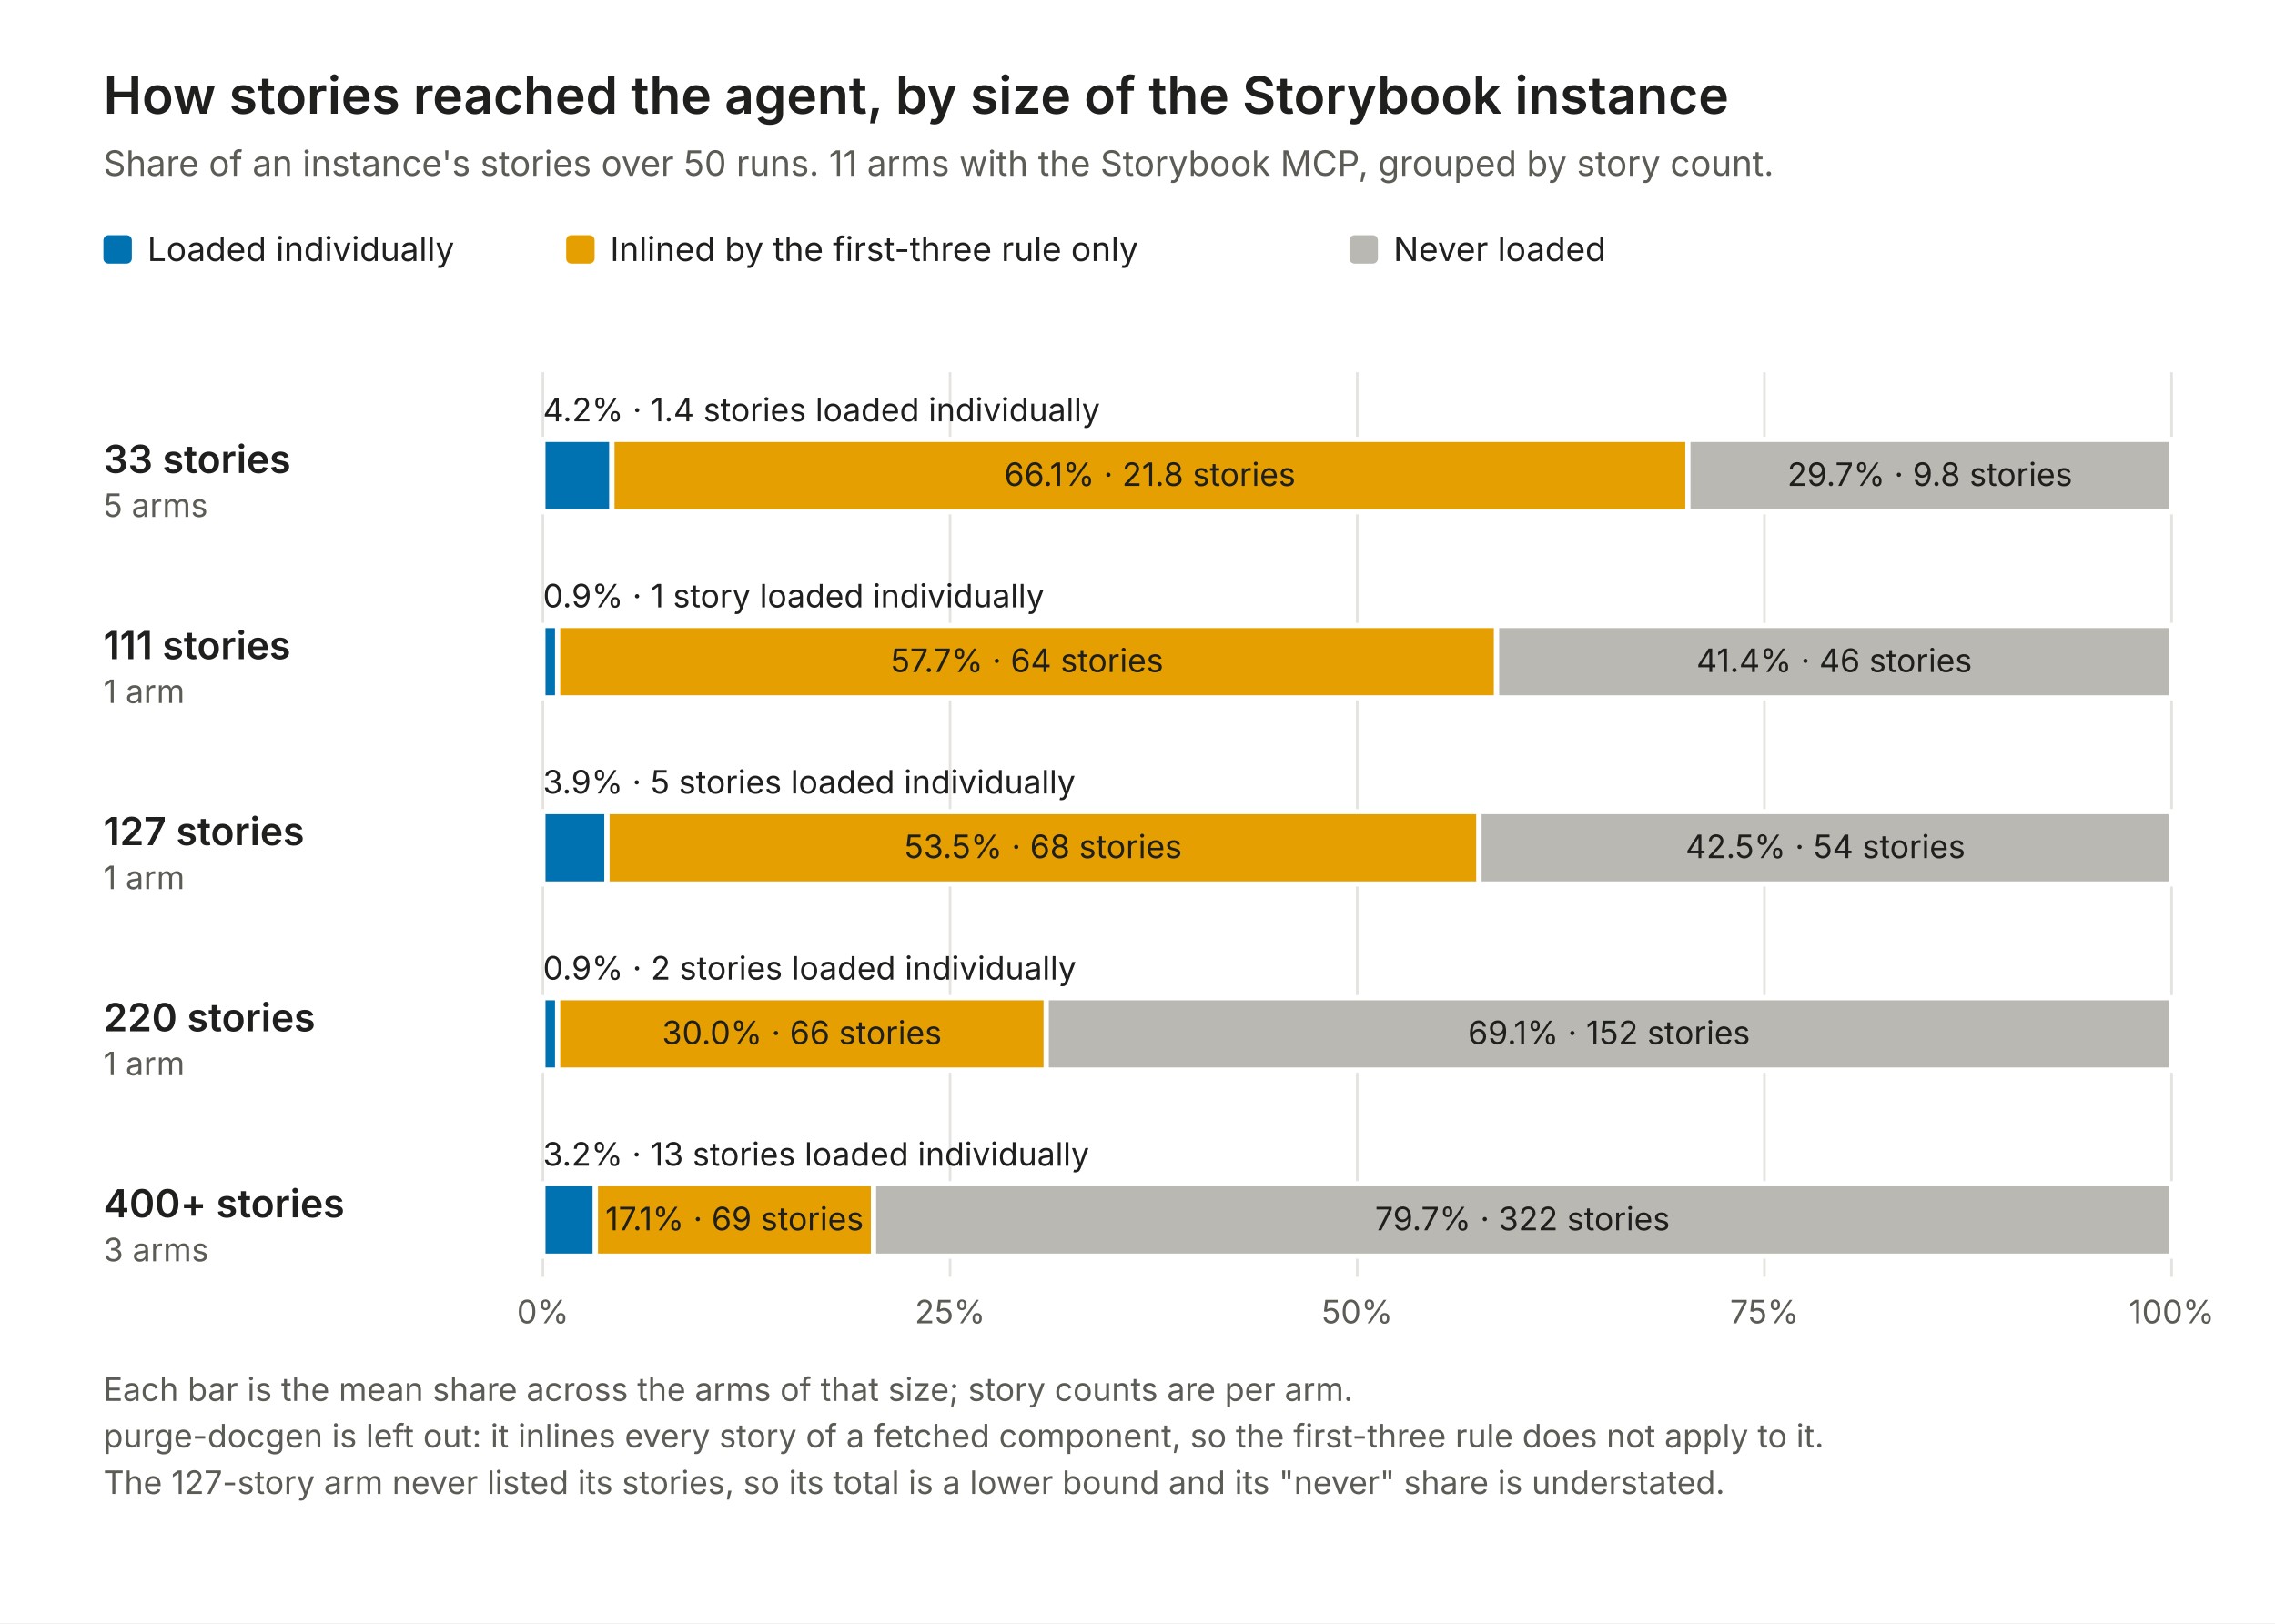
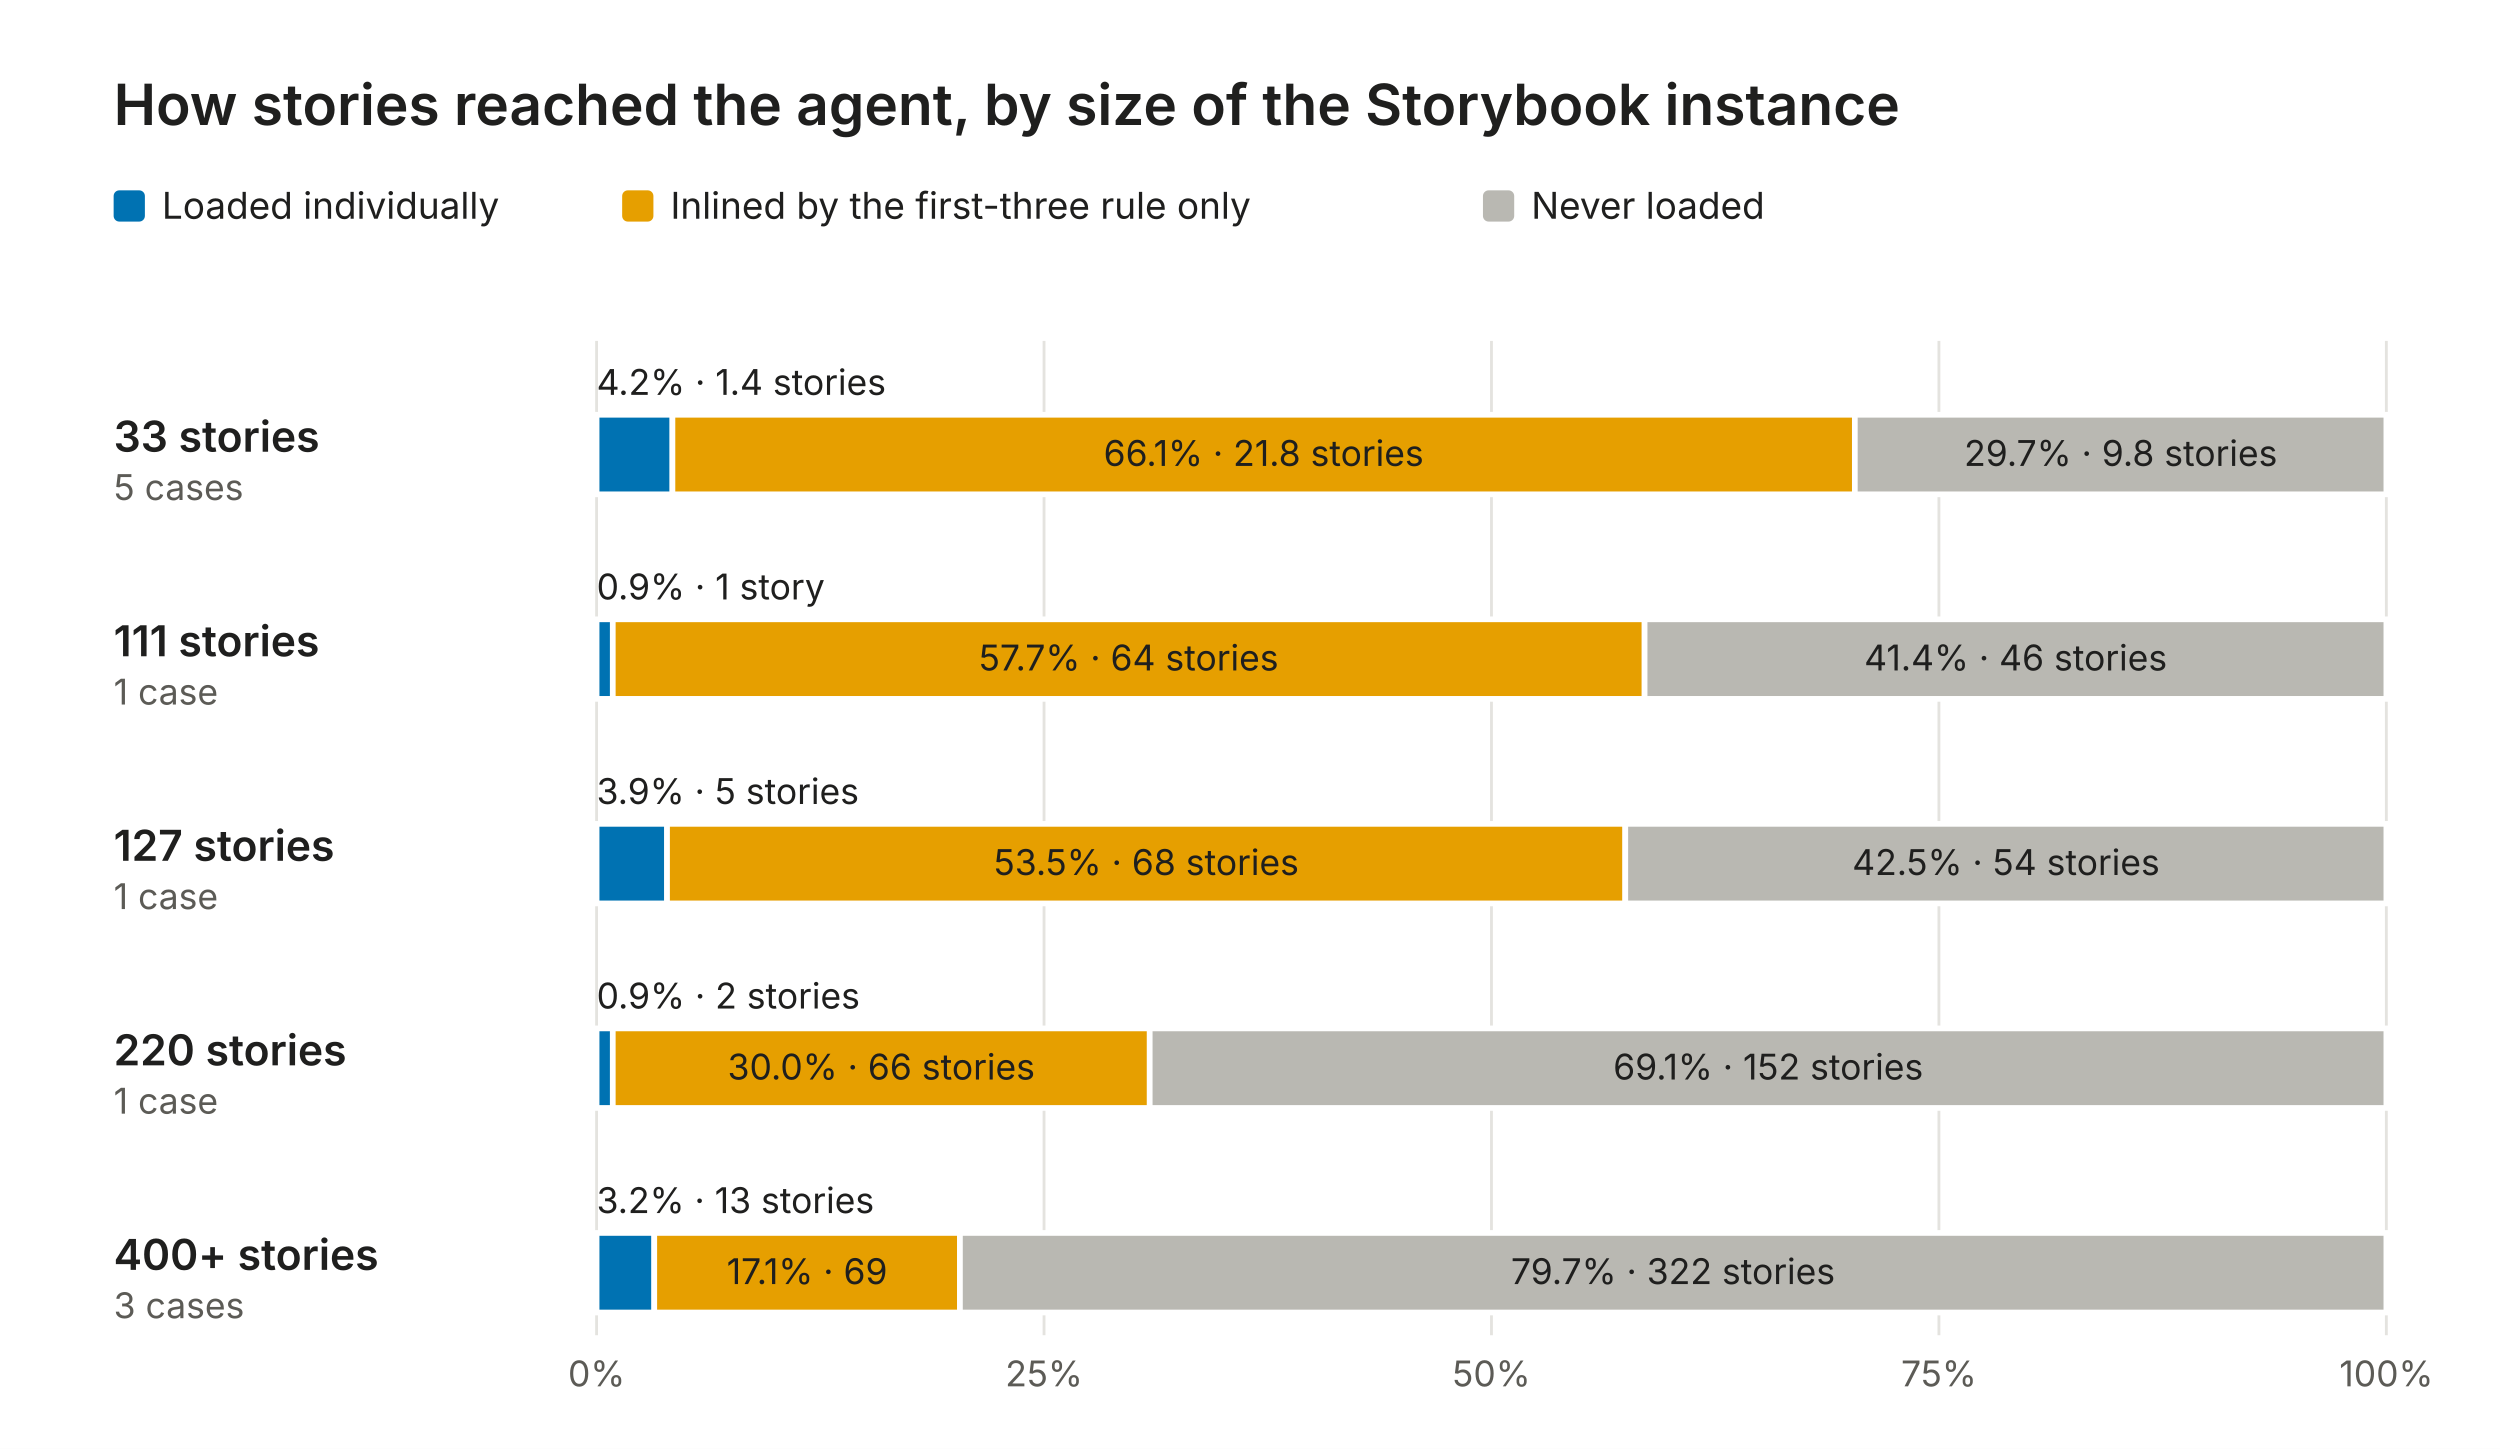
- <svg xmlns="http://www.w3.org/2000/svg" viewBox="0 0 880 628" width="880" height="628" font-family="Inter, 'Helvetica Neue', Arial, sans-serif" role="img">
-   <rect id="background" width="880" height="628" fill="#ffffff" />
+ <svg xmlns="http://www.w3.org/2000/svg" viewBox="0 0 880 510" width="880" height="510" font-family="Inter, 'Helvetica Neue', Arial, sans-serif" role="img">
+   <rect id="background" width="880" height="510" fill="#ffffff" />
  <text id="title" x="40" y="44" font-size="20" font-weight="600" fill="#1f1f1e">How stories reached the agent, by size of the Storybook instance</text>
-   <text id="subtitle" x="40" y="68" font-size="13.5" fill="#5c5b56">Share of an instance's stories over 50 runs. 11 arms with the Storybook MCP, grouped by story count.</text>
  <g id="legend" font-size="13" fill="#1f1f1e">
-     <rect x="40" y="91" width="11" height="11" rx="2" fill="#0072B2" />
-     <text x="57" y="101">Loaded individually</text>
-     <rect x="219" y="91" width="11" height="11" rx="2" fill="#E69F00" />
-     <text x="236" y="101">Inlined by the first-three rule only</text>
-     <rect x="522" y="91" width="11" height="11" rx="2" fill="#b9b8b2" />
-     <text x="539" y="101">Never loaded</text>
+     <rect x="40" y="67" width="11" height="11" rx="2" fill="#0072B2" />
+     <text x="57" y="77">Loaded individually</text>
+     <rect x="219" y="67" width="11" height="11" rx="2" fill="#E69F00" />
+     <text x="236" y="77">Inlined by the first-three rule only</text>
+     <rect x="522" y="67" width="11" height="11" rx="2" fill="#b9b8b2" />
+     <text x="539" y="77">Never loaded</text>
  </g>
  <g id="grid" stroke="#e4e3df" stroke-width="1">
-     <line x1="210.0" y1="144" x2="210.0" y2="494" />
-     <line x1="367.5" y1="144" x2="367.5" y2="494" />
-     <line x1="525.0" y1="144" x2="525.0" y2="494" />
-     <line x1="682.5" y1="144" x2="682.5" y2="494" />
-     <line x1="840.0" y1="144" x2="840.0" y2="494" />
+     <line x1="210.0" y1="120" x2="210.0" y2="470" />
+     <line x1="367.5" y1="120" x2="367.5" y2="470" />
+     <line x1="525.0" y1="120" x2="525.0" y2="470" />
+     <line x1="682.5" y1="120" x2="682.5" y2="470" />
+     <line x1="840.0" y1="120" x2="840.0" y2="470" />
  </g>
  <g id="x-ticks" font-size="12.5" fill="#5c5b56" text-anchor="middle">
-     <text x="210.0" y="512">0%</text>
-     <text x="367.5" y="512">25%</text>
-     <text x="525.0" y="512">50%</text>
-     <text x="682.5" y="512">75%</text>
-     <text x="840.0" y="512">100%</text>
+     <text x="210.0" y="488">0%</text>
+     <text x="367.5" y="488">25%</text>
+     <text x="525.0" y="488">50%</text>
+     <text x="682.5" y="488">75%</text>
+     <text x="840.0" y="488">100%</text>
  </g>
  <g id="row-33">
-     <text x="40" y="183" font-size="15" font-weight="600" fill="#1f1f1e">33 stories</text>
-     <text x="40" y="200" font-size="12.5" fill="#5c5b56">5 arms</text>
-     <rect id="seg-33-individually" x="210.0" y="170" width="26.7" height="28" fill="#0072B2" stroke="#ffffff" stroke-width="2" />
-     <text x="210.0" y="163" font-size="12.5" fill="#1f1f1e">4.2% · 1.4 stories loaded individually</text>
-     <rect id="seg-33-first3_only" x="236.7" y="170" width="416.2" height="28" fill="#E69F00" stroke="#ffffff" stroke-width="2" />
-     <text x="444.8" y="188" font-size="12.5" fill="#1f1f1e" text-anchor="middle">66.1% · 21.8 stories</text>
-     <rect id="seg-33-never" x="652.9" y="170" width="187.1" height="28" fill="#b9b8b2" stroke="#ffffff" stroke-width="2" />
-     <text x="746.5" y="188" font-size="12.5" fill="#1f1f1e" text-anchor="middle">29.7% · 9.8 stories</text>
+     <text x="40" y="159" font-size="15" font-weight="600" fill="#1f1f1e">33 stories</text>
+     <text x="40" y="176" font-size="12.5" fill="#5c5b56">5 cases</text>
+     <rect id="seg-33-individually" x="210.0" y="146" width="26.7" height="28" fill="#0072B2" stroke="#ffffff" stroke-width="2" />
+     <text x="210.0" y="139" font-size="12.5" fill="#1f1f1e">4.2% · 1.4 stories</text>
+     <rect id="seg-33-first3_only" x="236.7" y="146" width="416.2" height="28" fill="#E69F00" stroke="#ffffff" stroke-width="2" />
+     <text x="444.8" y="164" font-size="12.5" fill="#1f1f1e" text-anchor="middle">66.1% · 21.8 stories</text>
+     <rect id="seg-33-never" x="652.9" y="146" width="187.1" height="28" fill="#b9b8b2" stroke="#ffffff" stroke-width="2" />
+     <text x="746.5" y="164" font-size="12.5" fill="#1f1f1e" text-anchor="middle">29.7% · 9.8 stories</text>
  </g>
  <g id="row-111">
-     <text x="40" y="255" font-size="15" font-weight="600" fill="#1f1f1e">111 stories</text>
-     <text x="40" y="272" font-size="12.5" fill="#5c5b56">1 arm</text>
-     <rect id="seg-111-individually" x="210.0" y="242" width="5.7" height="28" fill="#0072B2" stroke="#ffffff" stroke-width="2" />
-     <text x="210.0" y="235" font-size="12.5" fill="#1f1f1e">0.9% · 1 story loaded individually</text>
-     <rect id="seg-111-first3_only" x="215.7" y="242" width="363.2" height="28" fill="#E69F00" stroke="#ffffff" stroke-width="2" />
-     <text x="397.3" y="260" font-size="12.5" fill="#1f1f1e" text-anchor="middle">57.7% · 64 stories</text>
-     <rect id="seg-111-never" x="578.9" y="242" width="261.1" height="28" fill="#b9b8b2" stroke="#ffffff" stroke-width="2" />
-     <text x="709.5" y="260" font-size="12.5" fill="#1f1f1e" text-anchor="middle">41.4% · 46 stories</text>
+     <text x="40" y="231" font-size="15" font-weight="600" fill="#1f1f1e">111 stories</text>
+     <text x="40" y="248" font-size="12.5" fill="#5c5b56">1 case</text>
+     <rect id="seg-111-individually" x="210.0" y="218" width="5.7" height="28" fill="#0072B2" stroke="#ffffff" stroke-width="2" />
+     <text x="210.0" y="211" font-size="12.5" fill="#1f1f1e">0.9% · 1 story</text>
+     <rect id="seg-111-first3_only" x="215.7" y="218" width="363.2" height="28" fill="#E69F00" stroke="#ffffff" stroke-width="2" />
+     <text x="397.3" y="236" font-size="12.5" fill="#1f1f1e" text-anchor="middle">57.7% · 64 stories</text>
+     <rect id="seg-111-never" x="578.9" y="218" width="261.1" height="28" fill="#b9b8b2" stroke="#ffffff" stroke-width="2" />
+     <text x="709.5" y="236" font-size="12.5" fill="#1f1f1e" text-anchor="middle">41.4% · 46 stories</text>
  </g>
  <g id="row-127">
-     <text x="40" y="327" font-size="15" font-weight="600" fill="#1f1f1e">127 stories</text>
-     <text x="40" y="344" font-size="12.5" fill="#5c5b56">1 arm</text>
-     <rect id="seg-127-individually" x="210.0" y="314" width="24.8" height="28" fill="#0072B2" stroke="#ffffff" stroke-width="2" />
-     <text x="210.0" y="307" font-size="12.5" fill="#1f1f1e">3.9% · 5 stories loaded individually</text>
-     <rect id="seg-127-first3_only" x="234.8" y="314" width="337.3" height="28" fill="#E69F00" stroke="#ffffff" stroke-width="2" />
-     <text x="403.5" y="332" font-size="12.5" fill="#1f1f1e" text-anchor="middle">53.5% · 68 stories</text>
-     <rect id="seg-127-never" x="572.1" y="314" width="267.9" height="28" fill="#b9b8b2" stroke="#ffffff" stroke-width="2" />
-     <text x="706.1" y="332" font-size="12.5" fill="#1f1f1e" text-anchor="middle">42.5% · 54 stories</text>
+     <text x="40" y="303" font-size="15" font-weight="600" fill="#1f1f1e">127 stories</text>
+     <text x="40" y="320" font-size="12.5" fill="#5c5b56">1 case</text>
+     <rect id="seg-127-individually" x="210.0" y="290" width="24.8" height="28" fill="#0072B2" stroke="#ffffff" stroke-width="2" />
+     <text x="210.0" y="283" font-size="12.5" fill="#1f1f1e">3.9% · 5 stories</text>
+     <rect id="seg-127-first3_only" x="234.8" y="290" width="337.3" height="28" fill="#E69F00" stroke="#ffffff" stroke-width="2" />
+     <text x="403.5" y="308" font-size="12.5" fill="#1f1f1e" text-anchor="middle">53.5% · 68 stories</text>
+     <rect id="seg-127-never" x="572.1" y="290" width="267.9" height="28" fill="#b9b8b2" stroke="#ffffff" stroke-width="2" />
+     <text x="706.1" y="308" font-size="12.5" fill="#1f1f1e" text-anchor="middle">42.5% · 54 stories</text>
  </g>
  <g id="row-220">
-     <text x="40" y="399" font-size="15" font-weight="600" fill="#1f1f1e">220 stories</text>
-     <text x="40" y="416" font-size="12.5" fill="#5c5b56">1 arm</text>
-     <rect id="seg-220-individually" x="210.0" y="386" width="5.7" height="28" fill="#0072B2" stroke="#ffffff" stroke-width="2" />
-     <text x="210.0" y="379" font-size="12.5" fill="#1f1f1e">0.9% · 2 stories loaded individually</text>
-     <rect id="seg-220-first3_only" x="215.7" y="386" width="189.0" height="28" fill="#E69F00" stroke="#ffffff" stroke-width="2" />
-     <text x="310.2" y="404" font-size="12.5" fill="#1f1f1e" text-anchor="middle">30.0% · 66 stories</text>
-     <rect id="seg-220-never" x="404.7" y="386" width="435.3" height="28" fill="#b9b8b2" stroke="#ffffff" stroke-width="2" />
-     <text x="622.4" y="404" font-size="12.5" fill="#1f1f1e" text-anchor="middle">69.1% · 152 stories</text>
+     <text x="40" y="375" font-size="15" font-weight="600" fill="#1f1f1e">220 stories</text>
+     <text x="40" y="392" font-size="12.5" fill="#5c5b56">1 case</text>
+     <rect id="seg-220-individually" x="210.0" y="362" width="5.7" height="28" fill="#0072B2" stroke="#ffffff" stroke-width="2" />
+     <text x="210.0" y="355" font-size="12.5" fill="#1f1f1e">0.9% · 2 stories</text>
+     <rect id="seg-220-first3_only" x="215.7" y="362" width="189.0" height="28" fill="#E69F00" stroke="#ffffff" stroke-width="2" />
+     <text x="310.2" y="380" font-size="12.5" fill="#1f1f1e" text-anchor="middle">30.0% · 66 stories</text>
+     <rect id="seg-220-never" x="404.7" y="362" width="435.3" height="28" fill="#b9b8b2" stroke="#ffffff" stroke-width="2" />
+     <text x="622.4" y="380" font-size="12.5" fill="#1f1f1e" text-anchor="middle">69.1% · 152 stories</text>
  </g>
  <g id="row-400plus">
-     <text x="40" y="471" font-size="15" font-weight="600" fill="#1f1f1e">400+ stories</text>
-     <text x="40" y="488" font-size="12.5" fill="#5c5b56">3 arms</text>
-     <rect id="seg-400plus-individually" x="210.0" y="458" width="20.3" height="28" fill="#0072B2" stroke="#ffffff" stroke-width="2" />
-     <text x="210.0" y="451" font-size="12.5" fill="#1f1f1e">3.2% · 13 stories loaded individually</text>
-     <rect id="seg-400plus-first3_only" x="230.3" y="458" width="107.6" height="28" fill="#E69F00" stroke="#ffffff" stroke-width="2" />
-     <text x="284.1" y="476" font-size="12.5" fill="#1f1f1e" text-anchor="middle">17.1% · 69 stories</text>
-     <rect id="seg-400plus-never" x="337.9" y="458" width="502.1" height="28" fill="#b9b8b2" stroke="#ffffff" stroke-width="2" />
-     <text x="588.9" y="476" font-size="12.5" fill="#1f1f1e" text-anchor="middle">79.7% · 322 stories</text>
-   </g>
-   <g id="notes" font-size="12.5" fill="#5c5b56">
-     <text x="40" y="542">Each bar is the mean share across the arms of that size; story counts are per arm.</text>
-     <text x="40" y="560">purge-docgen is left out: it inlines every story of a fetched component, so the first-three rule does not apply to it.</text>
-     <text x="40" y="578">The 127-story arm never listed its stories, so its total is a lower bound and its "never" share is understated.</text>
+     <text x="40" y="447" font-size="15" font-weight="600" fill="#1f1f1e">400+ stories</text>
+     <text x="40" y="464" font-size="12.5" fill="#5c5b56">3 cases</text>
+     <rect id="seg-400plus-individually" x="210.0" y="434" width="20.3" height="28" fill="#0072B2" stroke="#ffffff" stroke-width="2" />
+     <text x="210.0" y="427" font-size="12.5" fill="#1f1f1e">3.2% · 13 stories</text>
+     <rect id="seg-400plus-first3_only" x="230.3" y="434" width="107.6" height="28" fill="#E69F00" stroke="#ffffff" stroke-width="2" />
+     <text x="284.1" y="452" font-size="12.5" fill="#1f1f1e" text-anchor="middle">17.1% · 69</text>
+     <rect id="seg-400plus-never" x="337.9" y="434" width="502.1" height="28" fill="#b9b8b2" stroke="#ffffff" stroke-width="2" />
+     <text x="588.9" y="452" font-size="12.5" fill="#1f1f1e" text-anchor="middle">79.7% · 322 stories</text>
  </g>
</svg>
